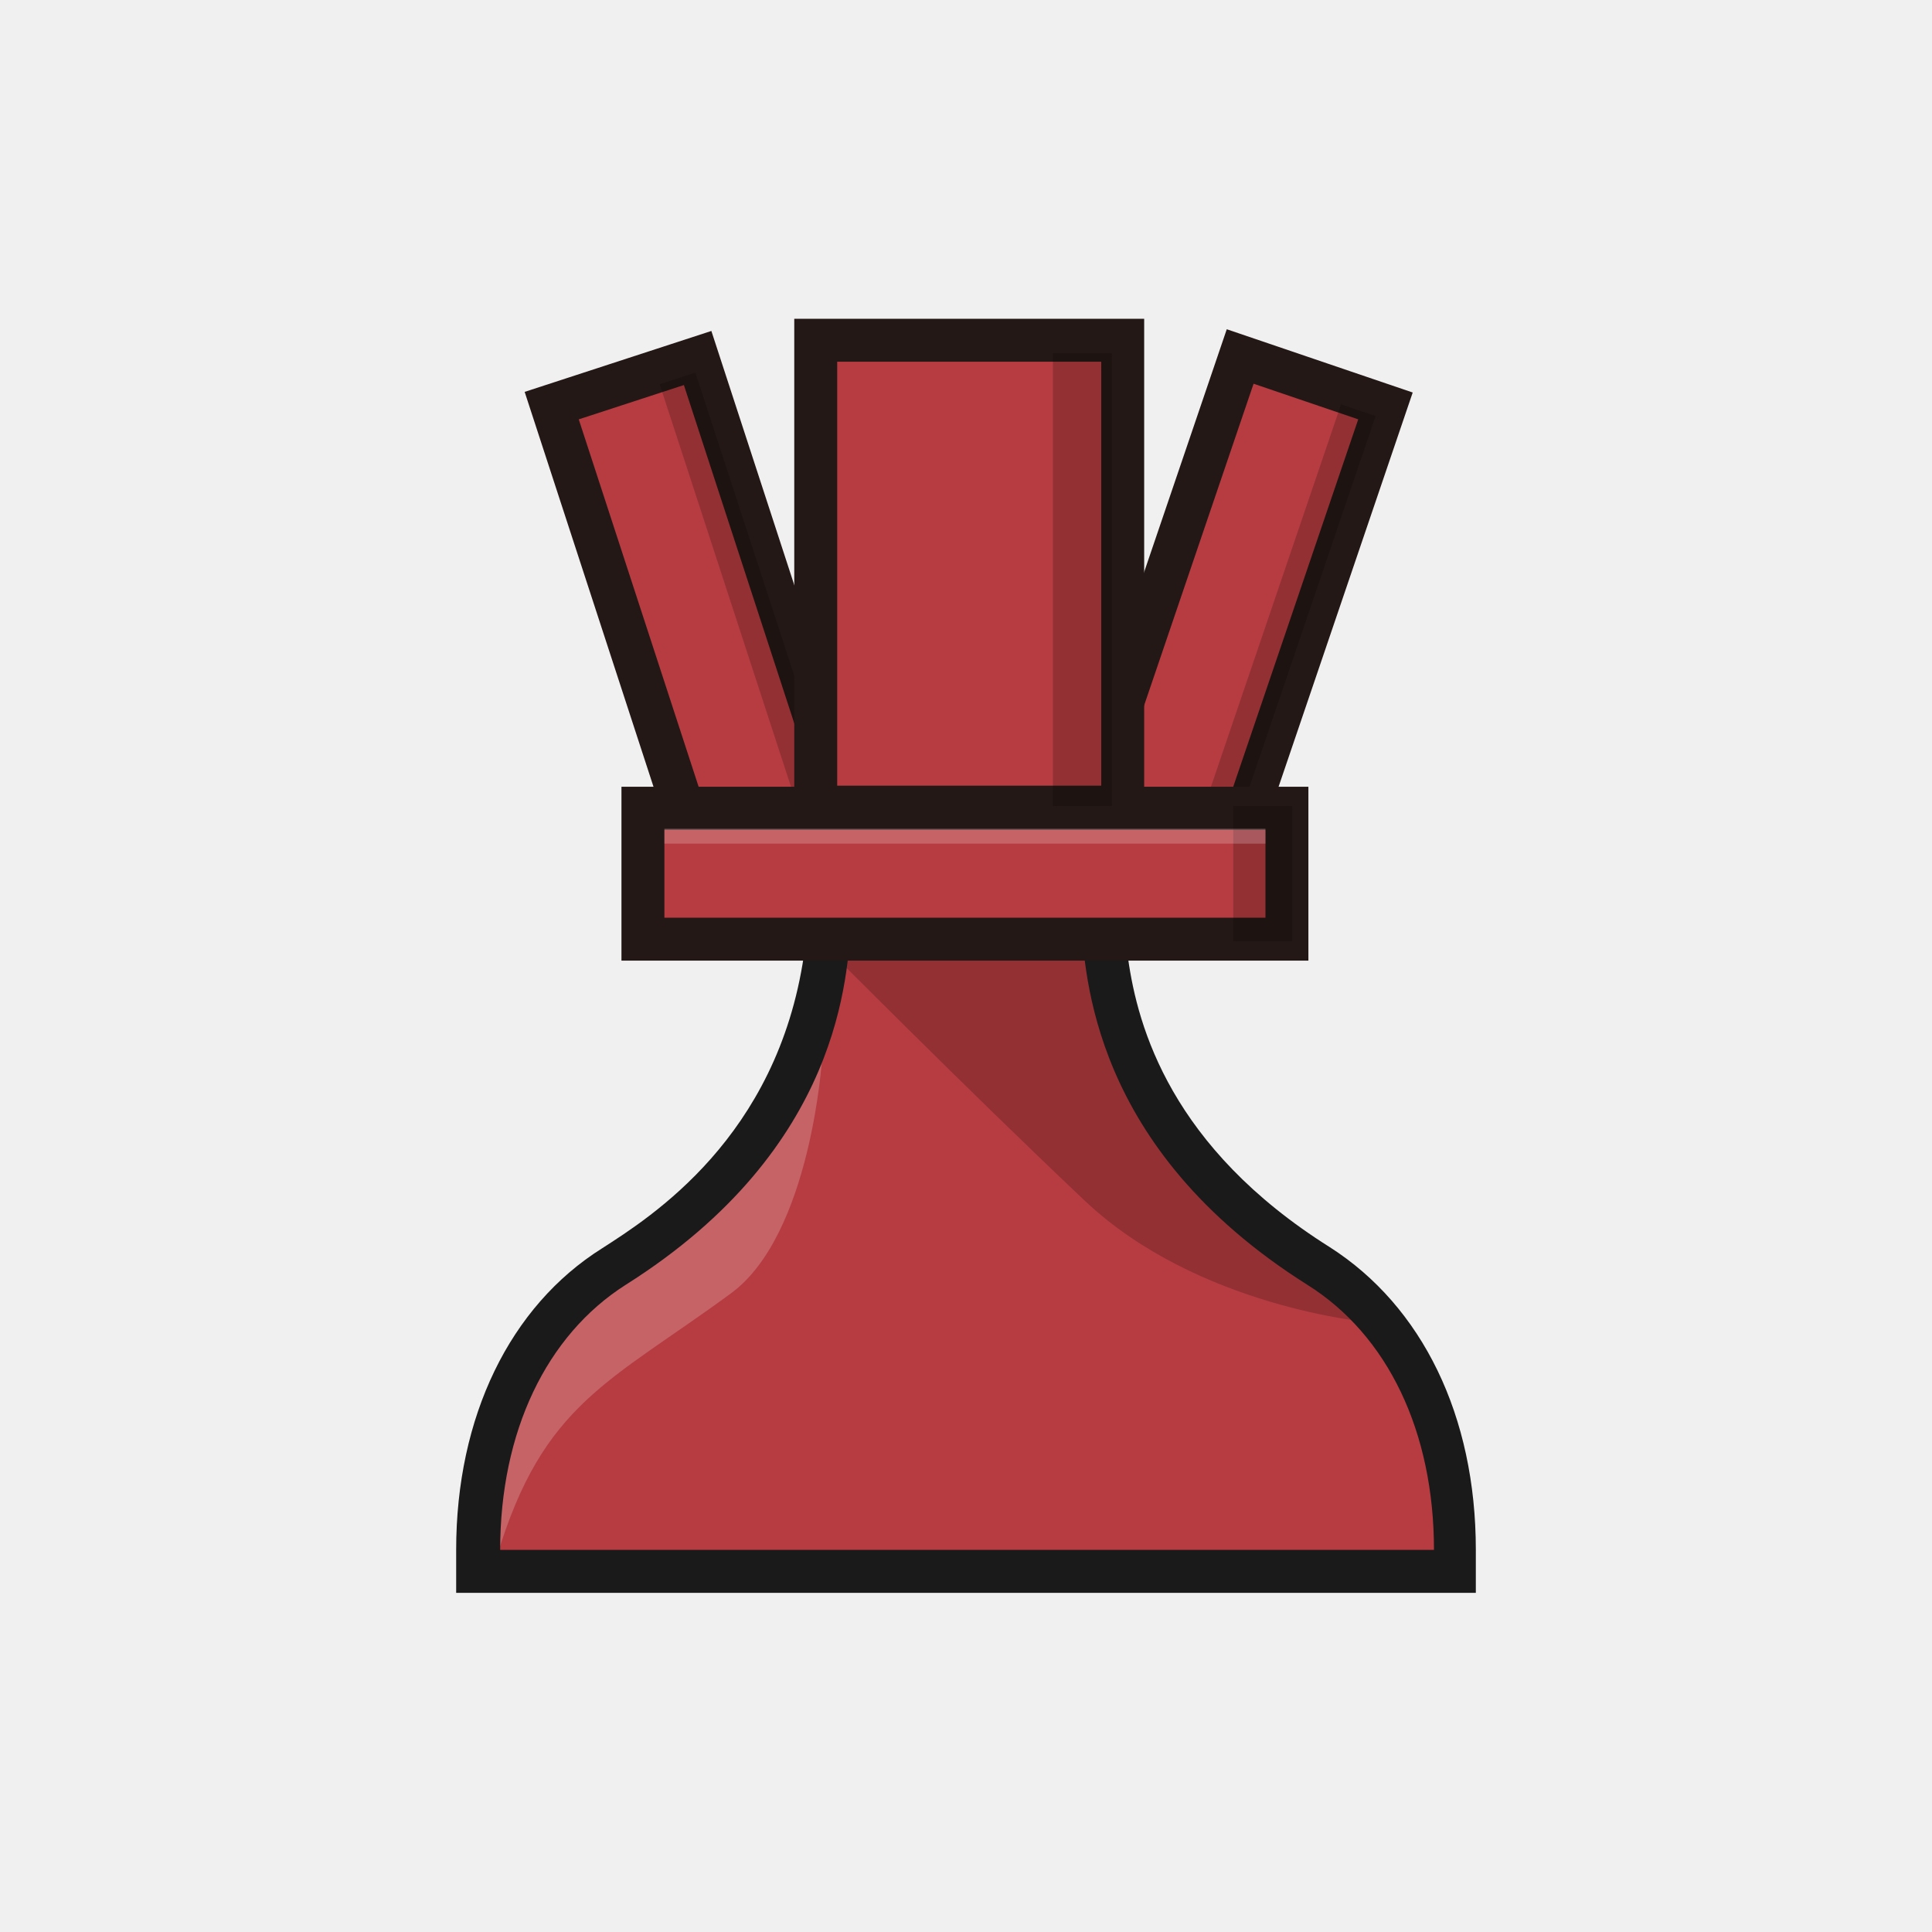
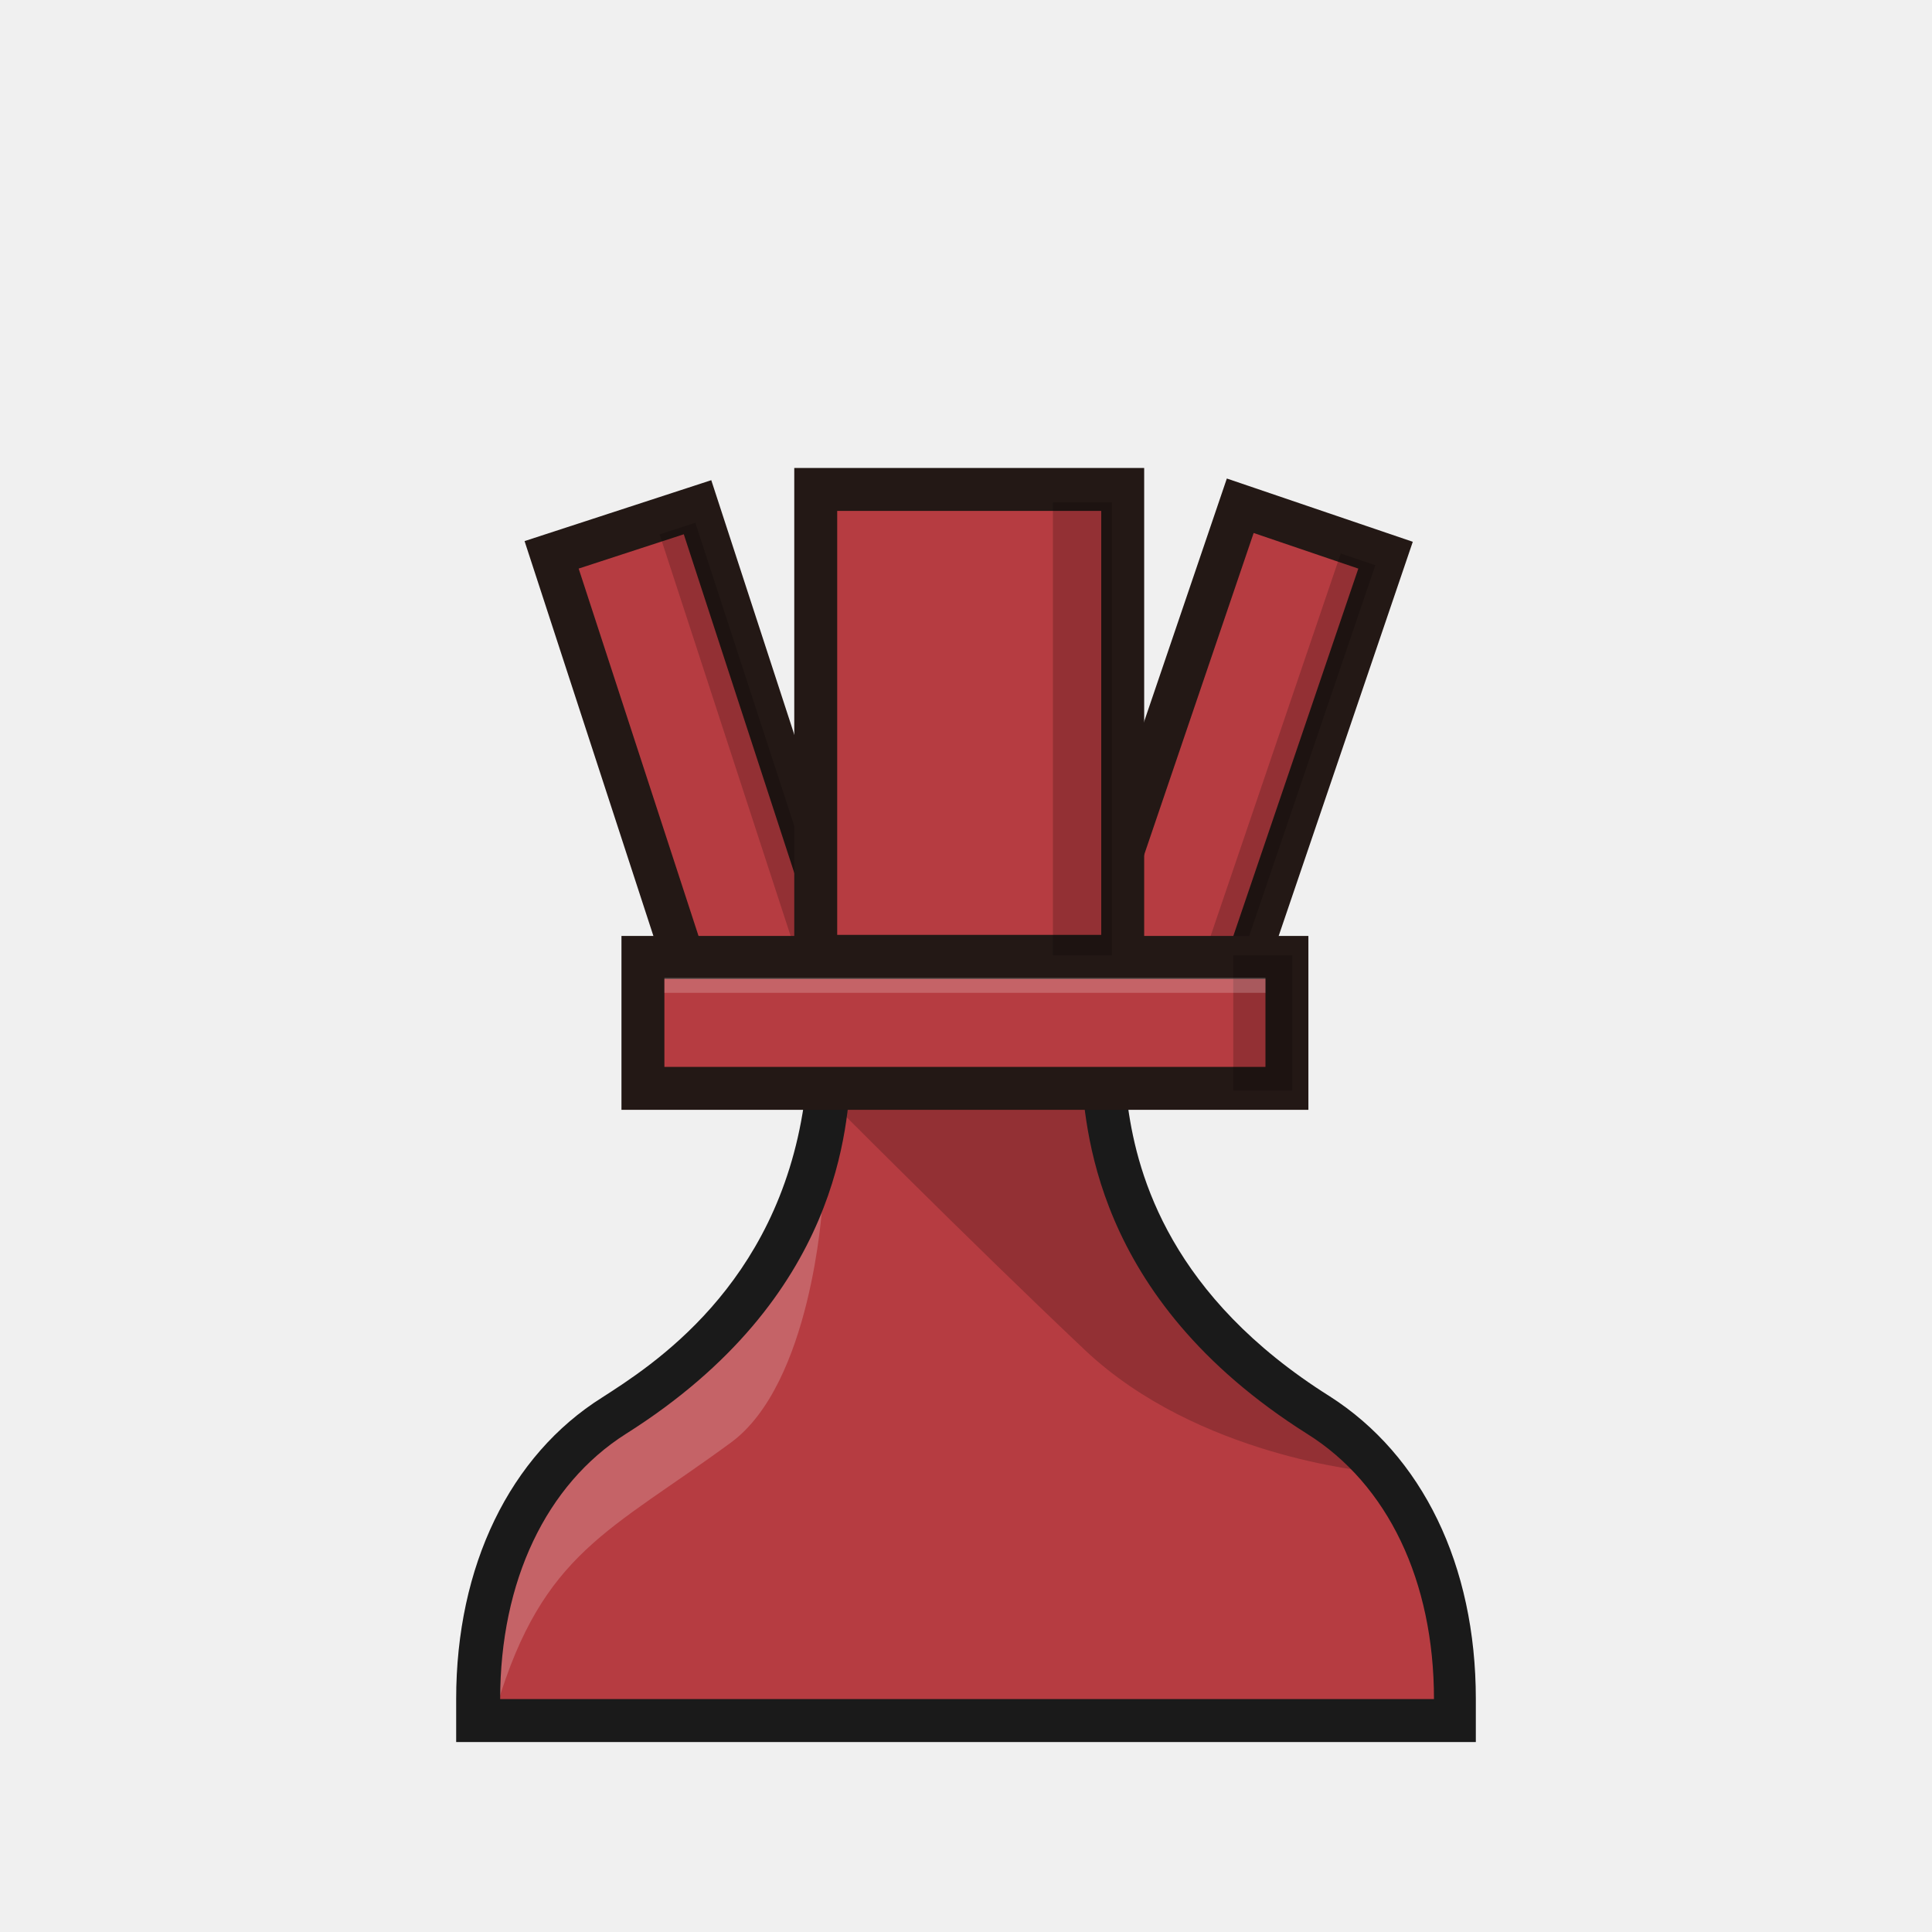
<svg xmlns="http://www.w3.org/2000/svg" version="1.1" id="Layer_1" x="0px" y="0px" viewBox="0 0 180 180" style="enable-background:new 0 0 180 180;" xml:space="preserve">
  <style type="text/css">
	.st0{fill:#B63C41;stroke:#231815;stroke-width:4;stroke-miterlimit:10;}
	.st1{opacity:0.2;fill:#040000;enable-background:new    ;}
	.st2{fill:#B63C41;stroke:#231815;stroke-width:3.997;stroke-miterlimit:9.993;}
	.st3{fill:#B63C41;}
	.st4{opacity:0.2;fill:#FFFFFF;enable-background:new    ;}
	.st5{fill:#1A1A1A;}
+ 	.st6{fill:#B63C41;stroke:#231815;stroke-width:4;stroke-miterlimit:10;}
</style>
  <g>
    <g id="Layer_1-2">
-       <rect x="93.6" y="49" transform="matrix(0.3221 -0.9467 0.9467 0.3221 24.9951 147.2222)" class="st0" width="43.5" height="14.3" />
-       <rect x="98.7" y="56.5" transform="matrix(0.3221 -0.9467 0.9467 0.3221 26.0717 152.8616)" class="st1" width="42.2" height="3.4" />
-       <rect x="57.8" y="34.5" transform="matrix(0.9507 -0.3102 0.3102 0.9507 -14.2511 22.9205)" class="st2" width="14.3" height="43.5" />
-       <rect x="67.9" y="34.2" transform="matrix(0.9507 -0.3102 0.3102 0.9507 -13.7024 24.3478)" class="st1" width="3.5" height="42.2" />
-       <path class="st3" d="M122.7,118.7c-17.6-11.1-19.4-24.8-20-30.7H77c-0.5,5.8-2.3,19.5-20,30.7c-8,5-12.7,14.7-12.7,26.4v2h91v-2    C135.4,133.3,130.7,123.7,122.7,118.7z" />
-       <path class="st1" d="M115,113.7c-10.8-7.6-11.5-22.2-12.2-25.6h0.1l-0.3-0.3H76.8v0.4h0.1c0,0,13.2,13.3,24.2,23.7    c10.5,9.9,26.5,11.3,26.5,11.3S120.5,117.5,115,113.7z" />
-       <path class="st4" d="M46.3,145c4.3-14.3,10.5-16.2,21.8-24.5c7.5-5.5,8.5-22,8.5-22c0.2-0.9-3.8,6.7-8.1,10.4    c-1.4,1.2-11,7.8-15.1,12.2C46.4,128.6,45.5,147.7,46.3,145z" />
-       <path class="st5" d="M123.9,116.2c-14.8-9.3-17.9-20.5-18.8-26.9l-4.4-3.7V86c0.5,4.6,0.8,20.9,21.1,33.7    c7.5,4.7,11.8,13.7,11.8,24.7h-87c0-11,4.3-20,11.7-24.7c20.3-12.8,20.6-29.1,21-33.7l0.1-0.8L74.6,89h0.3    c-2.5,17-14.3,24.4-18.8,27.3c-8.6,5.4-13.6,15.7-13.6,28.1v4h95v-4C137.5,131.9,132.5,121.7,123.9,116.2z" />
-       <rect x="76" y="31.7" class="st0" width="28.6" height="43.5" />
-       <rect x="59.9" y="75.3" class="st0" width="60" height="12.2" />
-       <rect x="98.1" y="32.9" class="st1" width="5.5" height="42.2" />
-       <rect x="114.9" y="75.1" class="st1" width="5.5" height="12.6" />
-       <rect x="61.9" y="77.2" class="st4" width="56" height="1.4" />
+       <rect x="93.6" y="62.9" transform="matrix(0.3221 -0.9467 0.9467 0.3221 11.8435 156.6523)" class="st0" width="43.5" height="14.3" />
+       <rect x="98.7" y="70.4" transform="matrix(0.3221 -0.9467 0.9467 0.3221 12.8849 162.2805)" class="st1" width="42.2" height="3.4" />
+       <rect x="57.8" y="48.4" transform="matrix(0.9507 -0.3102 0.3102 0.9507 -18.5719 23.6083)" class="st2" width="14.3" height="43.5" />
+       <rect x="67.9" y="48.2" transform="matrix(0.9507 -0.3102 0.3102 0.9507 -18.0493 25.027)" class="st1" width="3.5" height="42.2" />
+       <path class="st3" d="M122.7,132.6c-17.6-11.1-19.4-24.8-20-30.7H77c-0.5,5.8-2.3,19.5-20,30.7c-8,5-12.7,14.7-12.7,26.4v2h91v-2    C135.4,147.2,130.7,137.6,122.7,132.6z" />
+       <path class="st1" d="M115,127.6c-10.8-7.6-11.5-22.2-12.2-25.6h0.1l-0.3-0.3H76.8v0.4h0.1c0,0,13.2,13.3,24.2,23.7    c10.5,9.9,26.5,11.3,26.5,11.3S120.5,131.4,115,127.6z" />
+       <path class="st4" d="M46.3,158.9c4.3-14.3,10.5-16.2,21.8-24.5c7.5-5.5,8.5-22,8.5-22c0.2-0.9-3.8,6.7-8.1,10.4    c-1.4,1.2-11,7.8-15.1,12.2C46.4,142.6,45.5,161.6,46.3,158.9z" />
+       <path class="st5" d="M123.9,130.1c-14.8-9.3-17.9-20.5-18.8-26.9l-4.4-3.7v0.4c0.5,4.6,0.8,20.9,21.1,33.7    c7.5,4.7,11.8,13.7,11.8,24.7h-87c0-11,4.3-20,11.7-24.7c20.3-12.8,20.6-29.1,21-33.7l0.1-0.8l-4.8,3.8h0.3    c-2.5,17-14.3,24.4-18.8,27.3c-8.6,5.4-13.6,15.7-13.6,28.1v4h95v-4C137.5,145.8,132.5,135.6,123.9,130.1z" />
+       <rect x="76" y="45.6" class="st6" width="28.6" height="43.5" />
+       <rect x="59.9" y="89.2" class="st6" width="60" height="12.2" />
+       <rect x="98.1" y="46.8" class="st1" width="5.5" height="42.2" />
+       <rect x="114.9" y="89" class="st1" width="5.5" height="12.6" />
+       <rect x="61.9" y="91.1" class="st4" width="56" height="1.4" />
    </g>
  </g>
</svg>
